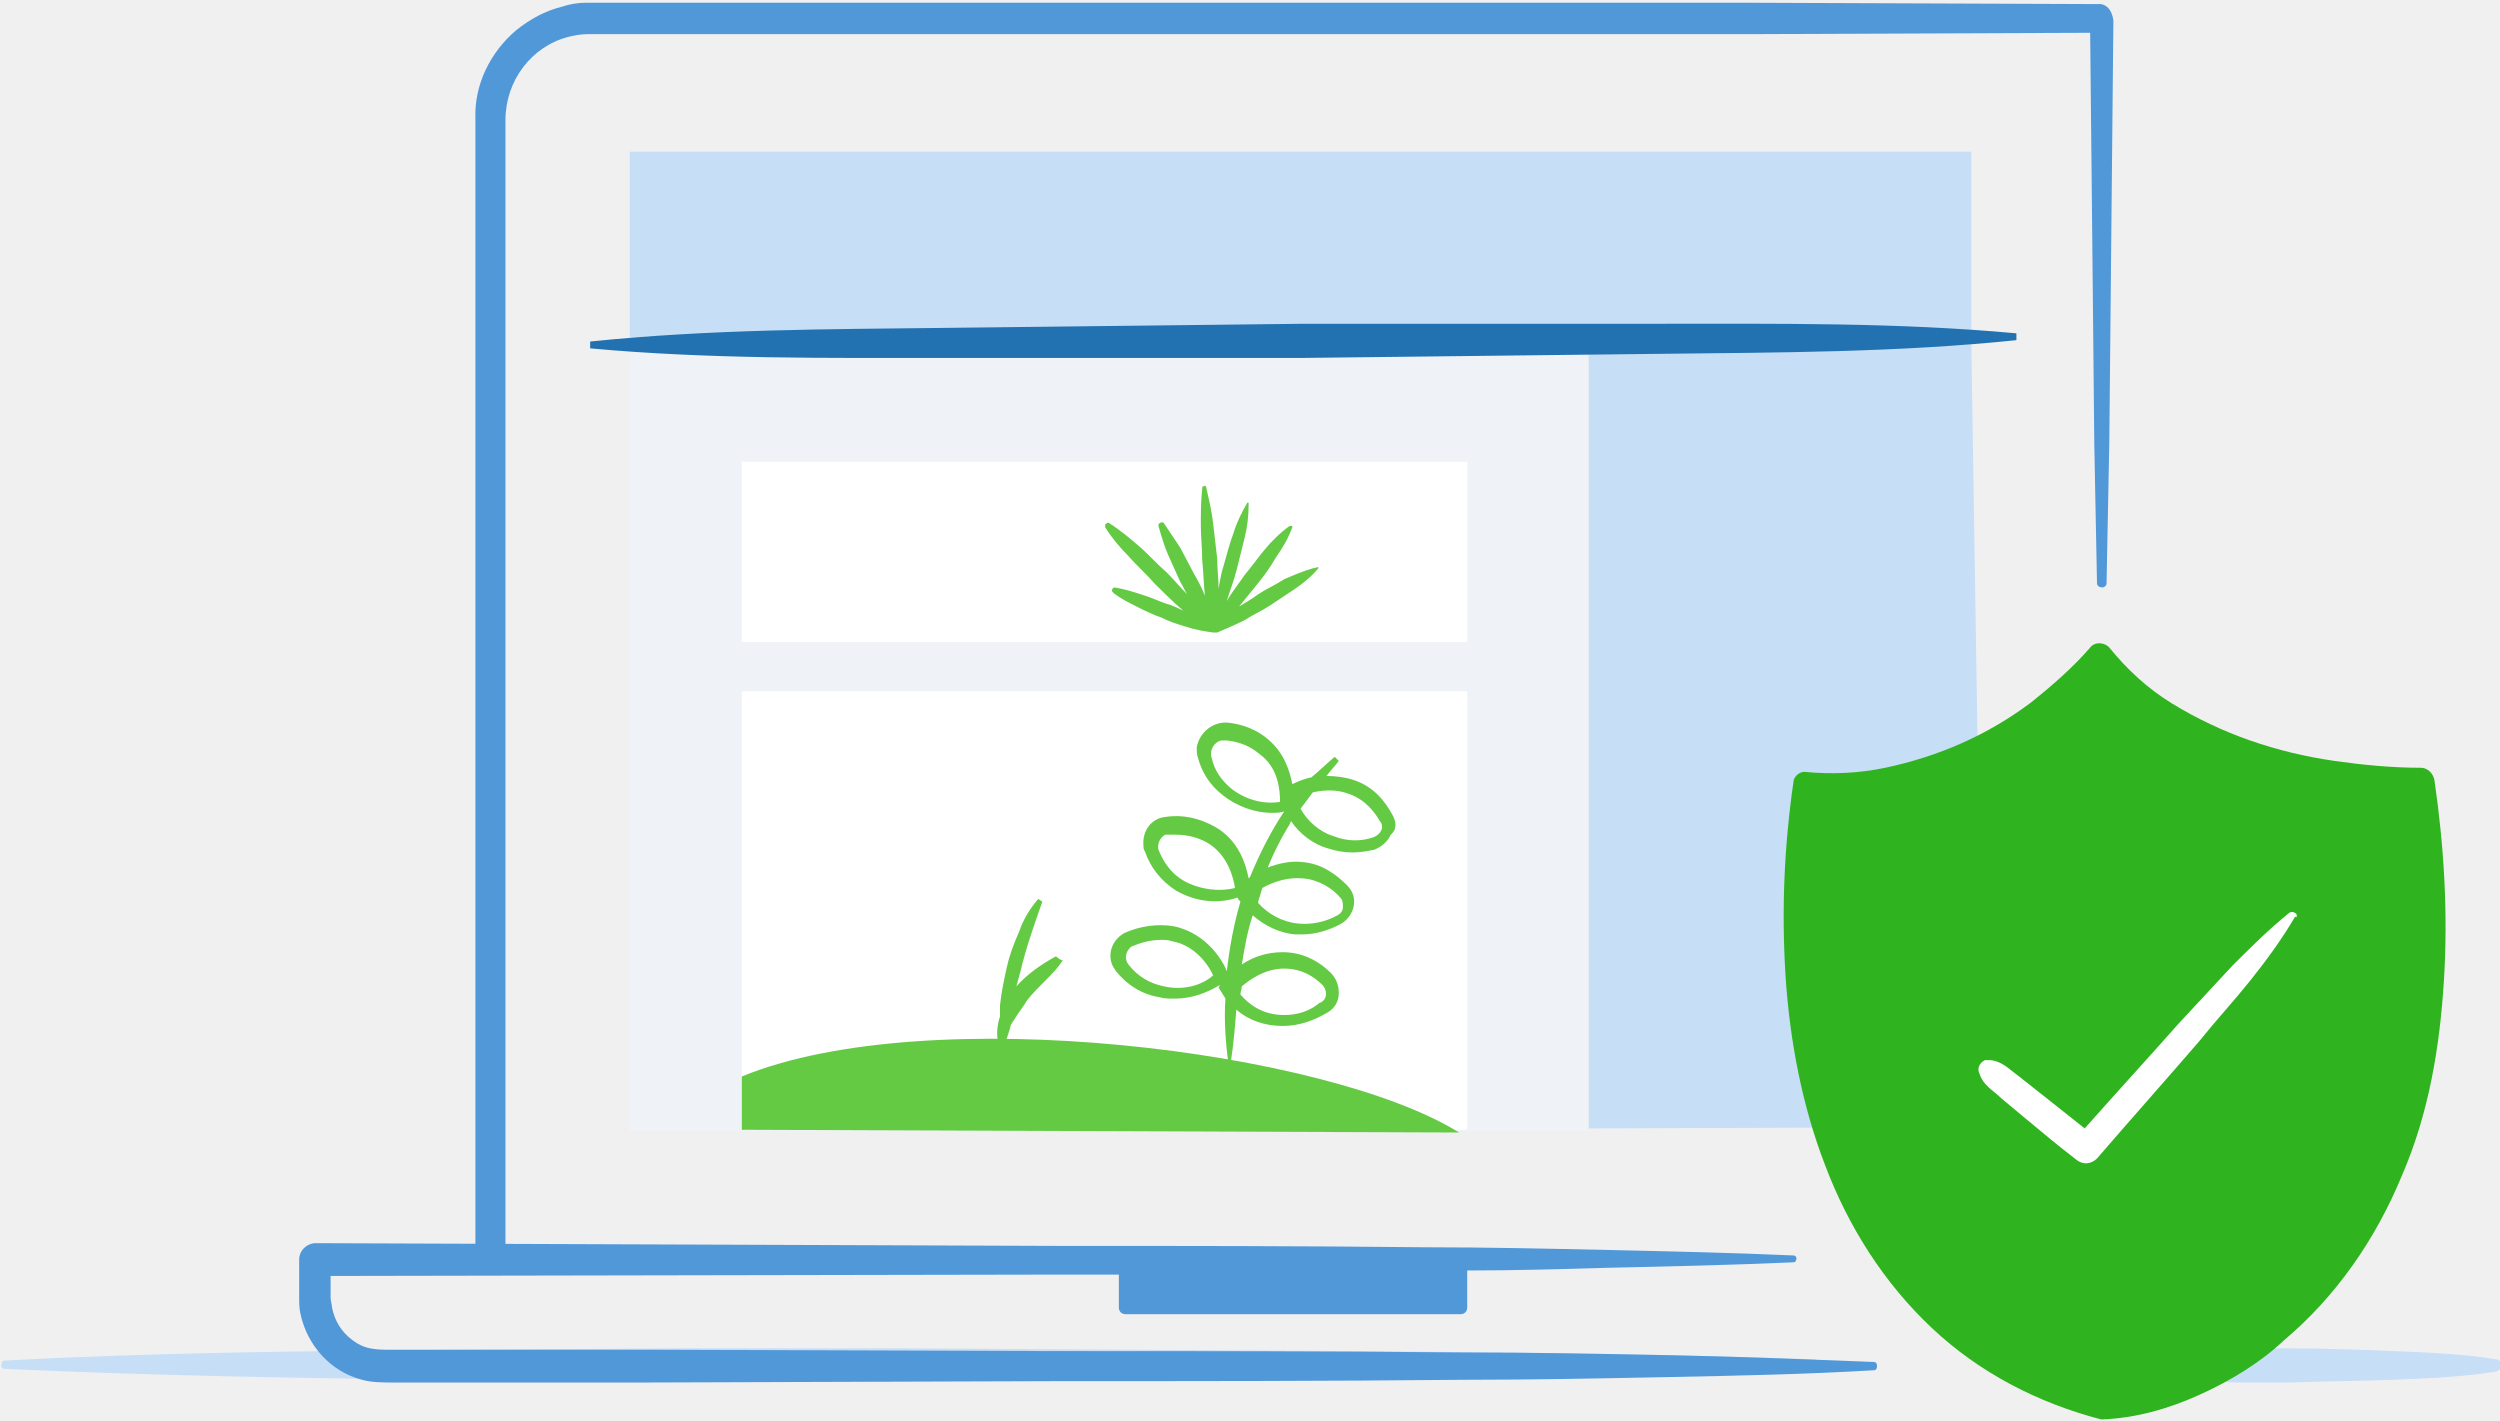
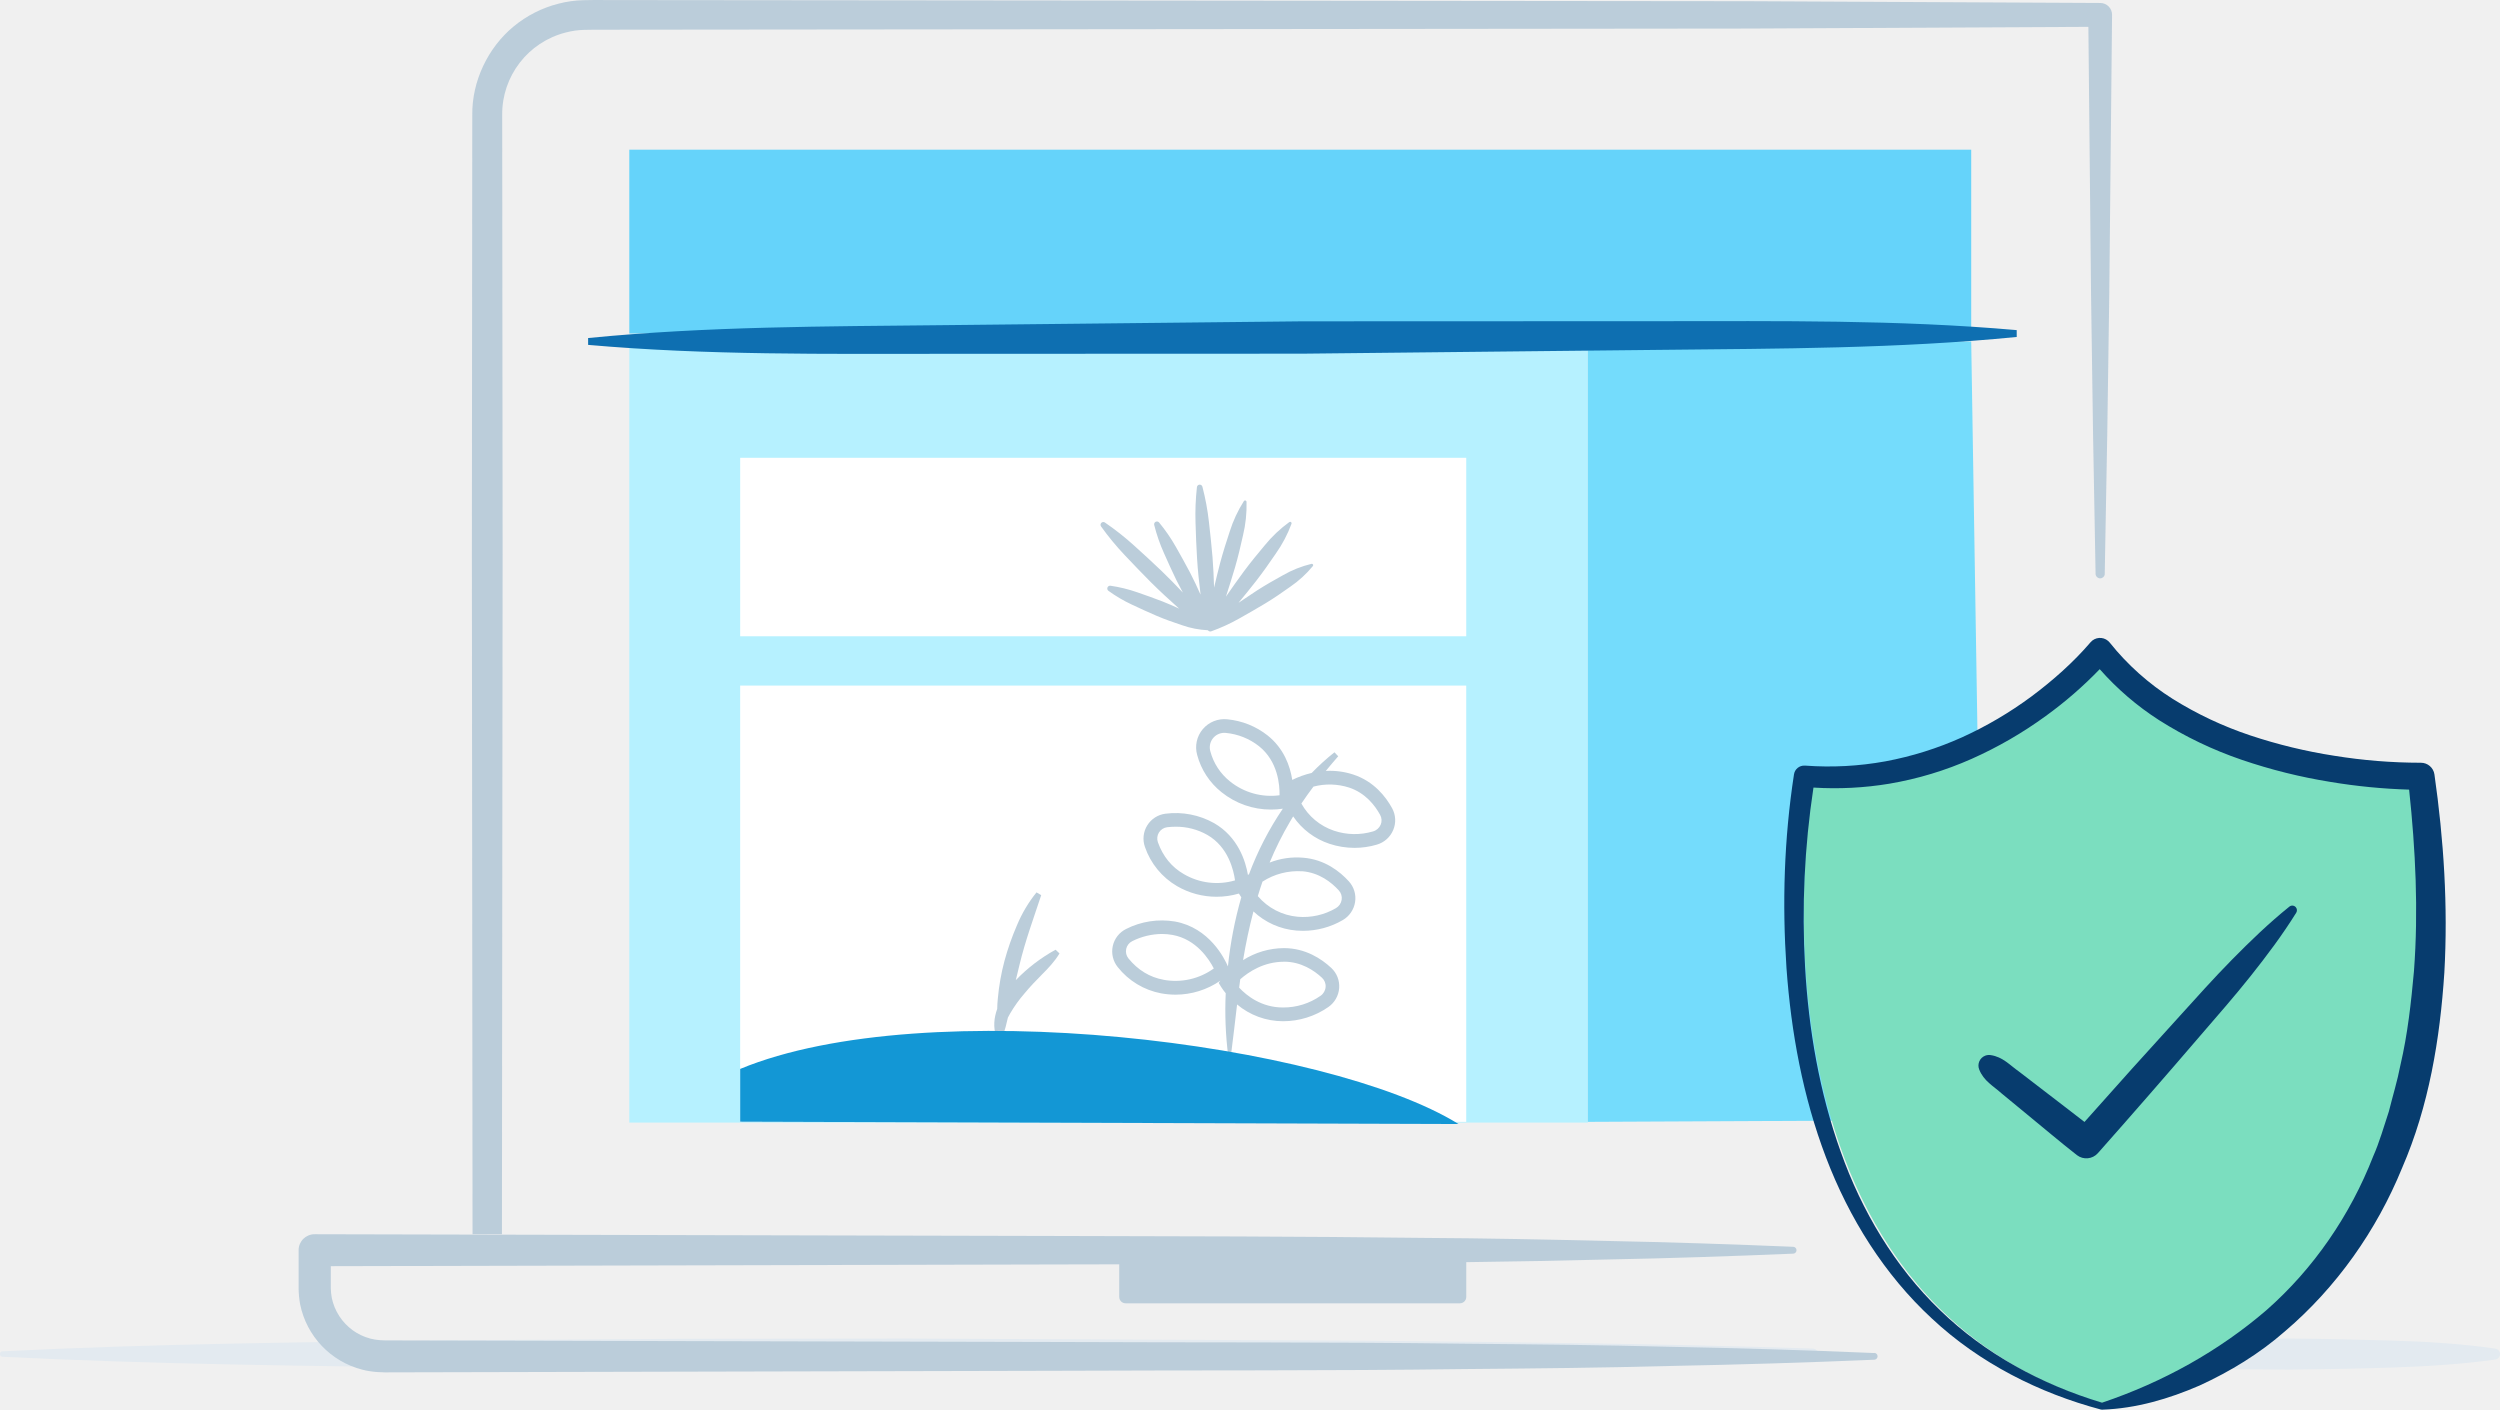
- <svg xmlns="http://www.w3.org/2000/svg" viewBox="0 0 183 104">
-   <style>.c1{fill:#2271B1;}.c2{fill:#5198D9;}.c3{fill:#C6DEF6;}.c4{fill:#EFF3F7;}.c5{fill:#2FB41F;}.c6{fill:#64CA43;}.c9{fill:#FFF;}</style>
-   <path class="c3" d="M.3 99.6c11-.6 22.1-.7 33.1-.8l16.6-.1h16.6l33.1.2c11 .1 22.1.2 33.1.6.2 0 .4.2.4.4s-.2.4-.4.4c-11 .4-22.1.5-33.1.6l-33.1.2H50l-16.6-.1c-11-.1-22.1-.3-33.1-.8-.1 0-.2-.1-.2-.2 0-.3.1-.4.2-.4zm152.5 0c2.5-.5 5-.7 7.5-.8l3.7-.1h3.7c2.5 0 5 .1 7.5.2s5 .2 7.5.6c.2 0 .4.2.4.5 0 .2-.2.3-.4.4-2.5.4-5 .5-7.5.6-2.5.1-5 .1-7.5.2H164l-3.7-.1c-2.5-.1-5-.3-7.5-.8-.1 0-.2-.1-.2-.2 0-.4.1-.5.2-.5z" />
-   <path class="c4" d="M46.1 82.8V25h70.1v57.8H49.9" />
-   <path class="c3" d="M46.1 24.7V11.1h98.2v13.5H51.5" />
-   <path class="c3" d="M144.3 25.2l.9 57.3-28.9.1V25.2h28" />
-   <path class="c9" d="M102.5 82.7H54.3V50.6h53.1v32.1m0-35.7H54.3V33.8h53.1V47" />
-   <path class="c6" d="M96.1 41.6c-.7.2-1.4.5-2.1.8-.6.4-1.3.7-1.9 1.1-.4.3-.9.6-1.4.9.4-.5.9-1.1 1.3-1.6.5-.6 1-1.3 1.4-2 .5-.7.9-1.4 1.2-2.2 0-.1 0-.1-.1-.1h-.1c-.7.5-1.3 1.1-1.8 1.7-.5.6-1 1.3-1.5 1.9-.4.6-.9 1.2-1.3 1.9.2-.7.5-1.4.7-2.2l.6-2.4c.2-.8.3-1.6.3-2.5v-.1h-.1c-.4.7-.8 1.5-1 2.2-.3.8-.5 1.6-.7 2.3-.2.6-.3 1.2-.4 1.8 0-.7-.1-1.5-.1-2.2-.1-.9-.2-1.7-.3-2.6-.1-.9-.3-1.7-.5-2.6 0-.1-.1-.2-.2-.1-.1 0-.1.1-.1.2-.1.9-.1 1.8-.1 2.6 0 .9.1 1.7.1 2.6.1.9.1 1.7.2 2.6-.2-.5-.5-1.1-.8-1.6-.3-.6-.7-1.3-1-1.9l-1.2-1.8c-.1-.1-.2-.1-.3 0-.1 0-.1.1-.1.2.2.7.4 1.4.7 2.1.3.7.6 1.3.9 2 .2.3.3.6.5.9-.5-.5-1-1.1-1.5-1.6-.7-.6-1.3-1.3-2-1.9-.7-.6-1.4-1.2-2.2-1.7-.1-.1-.2 0-.3.1v.2c.5.8 1.1 1.5 1.7 2.1.6.7 1.3 1.3 1.9 2 .6.6 1.3 1.3 2 1.9l.1.1c-.4-.2-.8-.4-1.2-.5-.6-.2-1.2-.5-1.9-.7-.6-.2-1.3-.4-1.9-.5-.1 0-.2.1-.2.2s0 .1.1.2c.5.4 1.1.7 1.7 1 .6.3 1.2.6 1.8.8.6.3 1.2.5 1.9.7.6.2 1.2.3 1.9.4H89.1c.7-.3 1.4-.6 2-.9.6-.4 1.3-.7 1.9-1.1l1.8-1.2c.6-.4 1.2-.9 1.7-1.5v-.1c-.3.1-.4.1-.4.1z" />
-   <path class="c1" d="M147.6 24.9c-8.7.9-17.4.9-26.1 1l-26.1.3H69.3c-8.7 0-17.4.1-26.1-.7V25c8.7-.9 17.4-.9 26.1-1l26.1-.3h26.1c8.7 0 17.4-.1 26.1.7v.5z" />
-   <path class="c6" d="M77.3 70c-1.1.6-2.1 1.3-2.9 2.2l.3-1.1c.4-1.7 1-3.4 1.6-5.1l-.3-.2c-.6.7-1.1 1.5-1.4 2.4-.4.9-.7 1.7-.9 2.6-.2.9-.4 1.8-.5 2.8v.8c-.2.6-.3 1.4-.1 2h.2l.1-.1v.1h.2c.1-.5.3-.9.4-1.4.1-.1.1-.2.2-.3.3-.5.7-1 1-1.5.4-.5.8-.9 1.3-1.4.5-.5.9-.9 1.3-1.5-.2 0-.5-.3-.5-.3zm24.6-10.4c-.5-.9-1.3-2-2.8-2.5-.6-.2-1.3-.3-2-.3.3-.4.6-.7.9-1.1l-.3-.3c-.6.5-1.1 1-1.7 1.5-.5.1-1 .3-1.4.5-.2-1-.6-2.3-1.8-3.3-.8-.7-1.9-1.1-2.9-1.2-1.1-.1-2.1.7-2.3 1.8 0 .3 0 .5.1.8.3 1.1.9 2 1.8 2.7 1 .8 2.3 1.3 3.6 1.3.3 0 .6 0 .9-.1-1 1.5-1.8 3.1-2.5 4.8l-.1.1c-.2-1-.7-2.8-2.5-3.8-1.1-.6-2.3-.9-3.6-.7-1 .1-1.7 1-1.6 2.1 0 .1 0 .3.1.4.4 1.2 1.2 2.2 2.3 2.9 1.4.8 3 1 4.5.5 0 .1.1.2.2.3-.5 1.7-.8 3.4-1 5.1-.2-.6-1.4-2.8-3.9-3.3-1.2-.2-2.5 0-3.6.5-.9.5-1.3 1.6-.8 2.5.1.1.1.2.2.3.8 1 1.9 1.7 3.2 1.9.3.1.7.1 1.1.1 1.2 0 2.3-.4 3.3-1l-.1.2.2.3c.1.2.2.3.3.5-.1 1.5 0 3.1.2 4.6h.2c.2-1.3.3-2.5.4-3.8.9.8 2.1 1.2 3.4 1.2 1.2 0 2.3-.4 3.3-1 .5-.3.8-.8.8-1.4 0-.6-.2-1.1-.6-1.5-.7-.7-1.9-1.5-3.5-1.5-1.1 0-2.1.3-3 .9.2-1.2.4-2.4.8-3.6.9.8 2 1.3 3.1 1.4h.5c1 0 2-.3 2.9-.8.5-.3.8-.8.9-1.3.1-.6-.1-1.1-.5-1.5-.7-.7-1.8-1.6-3.3-1.7-.8-.1-1.7.1-2.5.4.4-1 .9-2 1.5-3 .1-.1.1-.2.2-.4.6.9 1.6 1.7 2.7 2 .6.2 1.2.3 1.8.3.6 0 1.1-.1 1.6-.2.5-.2 1-.6 1.2-1.1.5-.4.4-1 .1-1.5zm-15.2 4.9c-.9-.5-1.5-1.3-1.9-2.3-.1-.4.1-.9.5-1.1h.8c.8 0 1.6.2 2.3.6 1.5.9 1.9 2.6 2 3.3-1.2.3-2.6.1-3.7-.5zm-1.5 7.7c-1-.2-1.9-.7-2.6-1.6-.3-.4-.2-.9.1-1.2l.1-.1c.7-.3 1.4-.5 2.2-.5.3 0 .5 0 .8.1 1.7.3 2.7 1.8 3 2.5-.9.8-2.3 1.1-3.6.8zm8.8-1.3c1.3 0 2.2.6 2.8 1.2.3.3.4.9 0 1.2 0 0-.1.1-.2.1-.7.6-1.6.9-2.6.9-1.6 0-2.6-.8-3.2-1.5 0-.2.1-.4.1-.6.6-.5 1.7-1.3 3.1-1.3zm1.4-6.6c1.2.1 2.2.8 2.7 1.4.2.2.2.4.2.7 0 .3-.2.5-.4.6-.9.5-1.9.7-2.9.6-1.1-.1-2.2-.7-2.9-1.5V66c.1-.3.2-.7.3-1 .9-.5 1.9-.8 3-.7zm-1.7-5.6c-1.3.2-2.6-.2-3.6-1-.7-.6-1.2-1.3-1.4-2.2-.2-.6.2-1.2.7-1.3h.4c.9.1 1.7.4 2.4 1 1.4 1 1.5 2.7 1.5 3.5zm7.4 2.1c-.1.2-.3.4-.6.5-.9.3-1.9.3-2.9-.1-1-.3-1.9-1.1-2.4-2l.9-1.2c.9-.2 1.8-.2 2.6.1 1.2.4 1.9 1.3 2.3 2 .2.2.2.5.1.7z" />
-   <path class="c5" d="M178.2 57.1c-.1-.5-.5-.9-1-.9-2.1 0-4.2-.2-6.3-.5-2.1-.3-4.2-.8-6.2-1.5s-3.9-1.6-5.7-2.7c-1.8-1.1-3.3-2.5-4.6-4.1l-.1-.1c-.4-.3-1-.3-1.3.1-1.2 1.4-2.8 2.8-4.3 4-1.6 1.2-3.3 2.2-5.1 3-1.8.8-3.7 1.4-5.6 1.8-1.9.4-3.9.5-5.9.3-.4 0-.7.3-.8.6-.7 4.8-.9 9.5-.6 14.3.3 4.7 1.2 9.5 2.9 13.9 1.7 4.5 4.3 8.6 7.8 11.9 3.5 3.3 7.8 5.5 12.4 6.7h.1c2.5-.1 4.9-.8 7.1-1.8 2.2-1 4.4-2.3 6.2-4 3.8-3.2 6.7-7.4 8.6-12 2-4.6 2.8-9.5 3.1-14.4.3-4.9 0-9.8-.7-14.6z" />
-   <path class="c9" d="M168.1 66.9c-.1-.1-.3-.2-.5-.1-1.5 1.2-2.9 2.6-4.2 3.9l-3.9 4.2c-2.3 2.6-4.6 5.1-6.9 7.7-1-.8-1.9-1.5-2.9-2.3l-1.9-1.5c-.7-.5-1.2-1.1-2.1-1.2h-.4c-.4.2-.6.6-.4 1 .3.9 1 1.2 1.6 1.8l1.8 1.5c1.2 1 2.4 2 3.7 3 .5.4 1.1.3 1.5-.1 2.5-2.9 5-5.7 7.5-8.6 1.2-1.5 2.5-2.9 3.7-4.4s2.3-3 3.3-4.7c.2.1.1-.1.1-.2z" />
-   <path class="c2" d="M137.2 99.7c-5-.2-10-.4-15-.5-5-.1-10-.2-15-.2-10-.1-19.9-.1-29.9-.1l-29.9-.1H28.7c-.7 0-1.1 0-1.6-.1s-.9-.3-1.3-.6c-.8-.6-1.3-1.4-1.5-2.4 0-.2-.1-.5-.1-.7v-1.6l52.9-.1h4.8v2.4c0 .3.2.5.5.5h24.5c.3 0 .5-.2.5-.5V93c3.5 0 6.9-.1 10.4-.2 4.5-.1 9-.2 13.5-.4.1 0 .2-.1.2-.3 0-.1-.1-.2-.2-.2-4.5-.2-9-.3-13.5-.4-4.5-.1-9-.2-13.5-.2-9-.1-18-.1-27-.1L23.1 91c-.6 0-1.2.5-1.2 1.2V95c0 .4 0 .8.1 1.2.5 2.3 2.2 4.2 4.5 4.8.7.2 1.6.2 2.2.2h18.7l29.9-.1c10 0 19.9 0 29.9-.1 5 0 10-.1 15-.2s10-.2 15-.5c.1 0 .2-.1.2-.3 0-.2-.1-.3-.2-.3zM153.8.3L128 .2H42.9c-.6 0-1.2.1-1.8.3-1.2.3-2.3.9-3.3 1.7-1.9 1.6-3.1 4-3 6.5v82.5H37V8.8c0-2.9 1.9-5.4 4.6-6.1.4-.1.9-.2 1.4-.2h85.1l24.9-.1.2 19.7.1 10.3.2 10.3c0 .2.2.3.4.3.1 0 .3-.1.3-.3l.2-10.3.1-10.3.2-20.6c-.1-.7-.4-1.1-.9-1.2z" />
-   <path class="c6" d="M54.3 78.8c13.6-5.6 42.9-1.9 52.5 4.1l-52.5-.2v-3.9z" />
+ <svg xmlns="http://www.w3.org/2000/svg" id="security" viewBox="0 0 1622.92 915.08">
+   <path d="M1732.85,2388.78c97.92-4.91,195.84-5.91,293.75-7.18l146.88-.94,146.88-.17,293.75,1.37c97.92.92,195.84,1.94,293.75,5.13a3.56,3.56,0,0,1,0,7.12c-97.92,3.19-195.84,4.21-293.75,5.13l-293.75,1.37-146.88-.17-146.88-.94c-97.92-1.27-195.84-2.27-293.75-7.18a1.78,1.78,0,0,1,0-3.56Z" transform="translate(-1731.16 -1511.55)" style="fill:#e3eaf0" />
+   <path d="M3085.81,2388.78c22.1-4.69,44.2-6.35,66.29-7.18l33.15-.94,33.15-.19c22.1.2,44.2.7,66.29,1.36s44.2,2,66.29,5.17a3.59,3.59,0,0,1,0,7.12c-22.1,3.12-44.2,4.41-66.29,5.17s-44.2,1.15-66.29,1.36l-33.15-.19-33.15-.94c-22.1-.83-44.2-2.49-66.29-7.18a1.82,1.82,0,0,1,0-3.56Z" transform="translate(-1731.16 -1511.55)" style="fill:#e3eaf0" />
+   <polyline points="408.52 728.75 408.52 219.08 1030.77 219.08 1030.77 728.75 442.16 728.75" style="fill:#b6f1ff" />
+   <polyline points="408.52 216.52 408.52 97.17 1279.65 97.17 1279.65 216.52 455.61 216.52" style="fill:#65d3fa" />
+   <polyline points="1279.65 221.65 1287.73 727.05 1030.77 728.28 1030.77 221.65 1279.65 221.65" style="fill:#74dcfc" />
+   <polyline points="908.48 728.28 480.49 728.28 480.49 445.05 951.83 445.05 951.83 728.28" style="fill:#fff" />
+   <polyline points="951.84 413.05 480.5 413.05 480.5 297.19 951.84 297.19 951.84 413.05" style="fill:#fff" />
+   <path d="M2582.59,1877.57a70,70,0,0,0-18.52,7.37c-5.74,3.15-11.4,6.41-16.91,9.93-4,2.61-8,5.31-12,8,3.92-4.74,7.81-9.52,11.59-14.37,4.4-5.71,8.57-11.6,12.62-17.57a84.41,84.41,0,0,0,10.21-19.4.94.94,0,0,0-1.42-1.08,84.46,84.46,0,0,0-15.93,15.06c-4.66,5.52-9.21,11.11-13.52,16.89-4,5.42-7.87,10.91-11.7,16.45,2.05-6.31,4-12.64,5.9-19,2-6.89,3.64-13.85,5.19-20.86a83.28,83.28,0,0,0,2.27-21.66,1,1,0,0,0-.42-.74.93.93,0,0,0-1.3.26,83.28,83.28,0,0,0-9.19,19.75c-2.27,6.8-4.42,13.64-6.27,20.56-1.38,5.26-2.65,10.55-3.89,15.84-.19-6.54-.49-13.08-1-19.6-.65-7.69-1.46-15.36-2.34-23a159.19,159.19,0,0,0-4.24-22.89,1.81,1.81,0,0,0-3.55.26,158.91,158.91,0,0,0-.91,23.26c.22,7.72.53,15.43,1,23.13s1.29,15.37,2.23,23l0,.35c-2.11-4.75-4.31-9.45-6.69-14.06-3-5.65-6.07-11.24-9.24-16.79a109.87,109.87,0,0,0-10.95-15.93,1.83,1.83,0,0,0-3.18,1.61,110,110,0,0,0,6.33,18.26c2.58,5.85,5.24,11.66,8,17.4,1.37,2.77,2.81,5.51,4.28,8.23-4.46-4.72-9-9.37-13.67-13.88q-8.78-8.38-17.82-16.49a174.84,174.84,0,0,0-19.15-15.13,1.81,1.81,0,0,0-2.49,2.54,174.71,174.71,0,0,0,15.54,18.83q8.32,8.84,16.87,17.46c5.74,5.7,11.69,11.19,17.74,16.58l.61.53c-3.57-1.64-7.17-3.22-10.81-4.66-5.47-2.11-11-4.09-16.55-6a93.11,93.11,0,0,0-17.26-4.22,1.84,1.84,0,0,0-1.34,3.3,93.15,93.15,0,0,0,15.32,9c5.31,2.51,10.64,4.94,16,7.24s10.93,4.24,16.5,6.09a58.34,58.34,0,0,0,16.7,3.26,1.79,1.79,0,0,0,.54.45h0a1.83,1.83,0,0,0,1.66.26,115.21,115.21,0,0,0,18-8.22c5.71-3.19,11.38-6.45,17-9.83s11-7.1,16.31-10.88a70.08,70.08,0,0,0,14.7-13.45,1,1,0,0,0,.18-.79A1,1,0,0,0,2582.59,1877.57Z" transform="translate(-1731.16 -1511.55)" style="fill:#bbcdda" />
+   <path d="M3040.35,1730.3c-77.24,7.62-154.53,7.52-231.81,8.37l-231.84,2.48-231.86.09c-77.28,0-154.56,1-231.89-5.8l0-4.45c77.24-7.63,154.53-7.52,231.81-8.37l231.84-2.48,231.85-.09c77.29,0,154.57-1,231.89,5.8Z" transform="translate(-1731.16 -1511.55)" style="fill:#0e6fb1" />
+   <path d="M2526.94,2192.53" transform="translate(-1731.16 -1511.55)" style="fill:none" />
+   <path d="M2416.41,2128.07a108.12,108.12,0,0,0-25.83,19.76c.78-3.32,1.59-6.64,2.41-9.95,3.65-15.31,9.09-30.08,14.09-45.21l-3.05-1.82a87.36,87.36,0,0,0-12.64,21.23,171.76,171.76,0,0,0-8.16,23.26,145.63,145.63,0,0,0-4.3,24.27q-.36,3.44-.42,6.92c-2.06,5.62-2.71,12-.64,17.72l1.78,0,.51-1.11c.08.36.15.71.24,1.07l1.78,0a114.27,114.27,0,0,0,3.27-12.06c.49-.93,1-1.86,1.52-2.79a85.84,85.84,0,0,1,9.34-13c3.48-4.21,7.33-8.25,11.35-12.28s8.1-8.27,11.29-13.59Z" transform="translate(-1731.16 -1511.55)" style="fill:#bbcdda" />
+   <path d="M2634.89,2036.25c-4.13-7.55-11.85-17.48-25.19-21.88a48.5,48.5,0,0,0-17.87-2.36q3.95-4.81,8.07-9.52l-2.46-2.57a154.24,154.24,0,0,0-14.76,13.39,58.27,58.27,0,0,0-12.63,4.53c-1.39-9-5.39-20.38-16-28.86a49.79,49.79,0,0,0-26.08-10.47,18.31,18.31,0,0,0-19.63,23.2,46,46,0,0,0,15.79,24.1,51.06,51.06,0,0,0,32.15,11.29,49.69,49.69,0,0,0,7.65-.58A202.44,202.44,0,0,0,2542,2079l-.71.55c-1.52-8.91-6.39-24.69-22-33.66a51.1,51.1,0,0,0-31.46-6.12,16.27,16.27,0,0,0-13.42,21.57,47.12,47.12,0,0,0,20.81,25.44,51,51,0,0,0,25.66,6.92,51.53,51.53,0,0,0,14.53-2.08c.39.65.9,1.47,1.56,2.42a258.62,258.62,0,0,0-8.68,44.87c-2.16-5.06-12-25.09-34.37-29.14a51.42,51.42,0,0,0-31.73,4.84,16.24,16.24,0,0,0-5.4,24.79,47,47,0,0,0,28.13,17,52.76,52.76,0,0,0,9.44.86,51.36,51.36,0,0,0,29-9.08l-1.08,1.45,1.58,2.57a38.91,38.91,0,0,0,3,4.13,236.53,236.53,0,0,0,1.59,40.51h1.78c1.48-11.15,2.67-22.22,4-33.23a46.41,46.41,0,0,0,29.76,10.89h.1a51.49,51.49,0,0,0,29.34-9.18h0a16.43,16.43,0,0,0,7.08-12.36,16.24,16.24,0,0,0-5.16-13.09c-6.28-5.86-16.7-12.83-30.7-12.83h-.09a49.83,49.83,0,0,0-26.44,7.8c1.75-10.67,4-21.24,6.73-31.63a46.19,46.19,0,0,0,27.93,12.43c1.41.11,2.81.17,4.21.17a51.23,51.23,0,0,0,25.76-6.92,16.44,16.44,0,0,0,8.09-11.76,16.21,16.21,0,0,0-4.07-13.46c-5.8-6.38-15.64-14.21-29.64-15.32a48.19,48.19,0,0,0-21.77,3.16,210.56,210.56,0,0,1,13.27-26.62c.65-1.13,1.34-2.24,2-3.36a46.09,46.09,0,0,0,23.62,17.8,51.7,51.7,0,0,0,16.25,2.63,51.11,51.11,0,0,0,14.44-2.09,16.48,16.48,0,0,0,10.65-9.51A16.23,16.23,0,0,0,2634.89,2036.25ZM2499.68,2079c-7.92-4.55-13.59-11.52-16.86-20.71a7.36,7.36,0,0,1,6.07-9.74,47.24,47.24,0,0,1,5.47-.32,40.87,40.87,0,0,1,20.54,5.31c13.68,7.86,17.11,23,18,29.53A42.24,42.24,0,0,1,2499.68,2079Zm-13.15,68.58c-9-1.62-16.65-6.28-22.82-13.85a7.36,7.36,0,0,1,2.44-11.2,43.84,43.84,0,0,1,19.27-4.68,38.72,38.72,0,0,1,6.93.63c15.51,2.81,23.8,15.93,26.77,21.77A42.59,42.59,0,0,1,2486.53,2147.61Zm78.11-11.73h.07c11.11,0,19.53,5.67,24.64,10.43a7.33,7.33,0,0,1,2.35,6,7.61,7.61,0,0,1-3.28,5.71,42,42,0,0,1-24.28,7.59H2564c-13.89,0-23.42-7.54-28.43-12.88q.35-2.73.72-5.45C2541.83,2142.38,2551.59,2135.91,2564.64,2135.88Zm11.85-58.72c11.11.89,19.06,7.25,23.78,12.44a7.28,7.28,0,0,1,1.85,6.11,7.59,7.59,0,0,1-3.74,5.42h0a41.91,41.91,0,0,1-24.81,5.58,38.41,38.41,0,0,1-25.86-13.39l.19-.66c.87-2.95,1.83-5.86,2.83-8.76A42.52,42.52,0,0,1,2576.49,2077.16Zm-14.69-49.32a42.33,42.33,0,0,1-32.17-9,37.16,37.16,0,0,1-12.76-19.53,9.43,9.43,0,0,1,9-12c.36,0,.71,0,1.07.06a40.94,40.94,0,0,1,21.49,8.59C2560.82,2005.78,2561.94,2021.27,2561.8,2027.84Zm65.66,19.07a7.63,7.63,0,0,1-4.94,4.39,42,42,0,0,1-25.4-.46,38.1,38.1,0,0,1-21.15-17.62q3.76-5.6,7.84-11a41.35,41.35,0,0,1,23.1.61c10.58,3.49,16.81,11.56,20.17,17.71A7.28,7.28,0,0,1,2627.46,2046.91Z" transform="translate(-1731.16 -1511.55)" style="fill:#bbcdda" />
+   <path d="M3094.45,1941.24s-68,84.2-185.54,74.21c0,0-62.77,336.74,193.13,409,0,0,249.46-34.58,199.57-409C3301.61,2015.44,3160.43,2026.31,3094.45,1941.24Z" transform="translate(-1731.16 -1511.55)" style="fill:#7bdebf" />
+   <path d="M3311.52,2014.29a8.85,8.85,0,0,0-8.81-7.59h-.07a353.62,353.62,0,0,1-56-4.51,335,335,0,0,1-54.69-13.24,235.57,235.57,0,0,1-50.35-23.71,164.39,164.39,0,0,1-40.83-36.49,8.54,8.54,0,0,0-1.09-1.14,8.1,8.1,0,0,0-11.42.89l-.09.11c-10.87,12.71-24.35,24.72-38.27,35.07a248.84,248.84,0,0,1-45.08,26.53,219.13,219.13,0,0,1-49.71,15.58,205.61,205.61,0,0,1-52,2.78l-.35,0a6.67,6.67,0,0,0-7,5.65c-6.45,41.94-7.69,83.76-4.88,125.67,3,41.77,10.63,83.53,25.62,122.93s37.81,76.07,68.82,104.71c30.85,28.87,69.46,48.34,109.75,59.07a2.21,2.21,0,0,0,.8.06h.1c21.95-.77,43.11-7,63.13-15.69,19.84-9.11,38.79-20.64,55.32-35.13,33.47-28.48,59.52-65.48,76.07-106,17.5-40.28,24.64-83.9,27.46-126.9C3320.38,2099.78,3317.57,2056.69,3311.52,2014.29Zm-13.26,127.38c-1.87,20.67-4.14,41.34-8.85,61.44-1.94,10.16-5,20-7.49,30-3.23,9.73-6,19.67-10.15,29.06-14.91,38.2-38.55,72.83-69.24,99.84-30.86,26.56-67.23,46.8-106.79,60.12-39.19-11.78-76-31.72-105.2-60.09-29.44-28.38-50.79-64.35-64.43-102.78-13.83-38.47-20.83-79.25-23.16-120.15a563.09,563.09,0,0,1,5.45-116.29,217.73,217.73,0,0,0,49.31-2.52,223.74,223.74,0,0,0,53.38-16.12,264.17,264.17,0,0,0,48.14-27.84,261.05,261.05,0,0,0,35-30.39,183.32,183.32,0,0,0,38.59,33.14,252,252,0,0,0,53.79,25.77,351.89,351.89,0,0,0,57.41,14.29,379.59,379.59,0,0,0,51.06,5C3299.26,2063.26,3301.16,2102.66,3298.25,2141.67Z" transform="translate(-1731.16 -1511.55)" style="fill:#073c6e" />
+   <polyline points="1288.48 689.57 1354.37 742.01 1488.41 590.51" style="fill:#7bdebf" />
+   <path d="M3221.58,2100.56a3,3,0,0,0-4.23-.46c-13.32,10.72-25.48,22.47-37.32,34.5s-23.06,24.62-34.38,37.1q-30.89,33.88-61.31,68.18c-8.57-6.71-17.29-13.24-25.88-19.92l-16.7-12.83c-5.77-4-10.37-9.51-18.42-10.66a7,7,0,0,0-3.44.39,6.88,6.88,0,0,0-3.94,8.89c2.93,7.59,9.31,10.84,14.52,15.57l16.25,13.39c10.88,8.87,21.55,18,32.61,26.64l.09.07a10,10,0,0,0,13.59-1.26q33.54-37.85,66.46-76.25c11-12.76,22.14-25.43,32.64-38.64s20.68-26.72,29.7-41.25A3,3,0,0,0,3221.58,2100.56Z" transform="translate(-1731.16 -1511.55)" style="fill:#073c6e" />
+   <path d="M2948,2389.9q-66.39-2.81-132.79-4.06c-44.26-1.17-88.52-1.6-132.79-2-88.52-1.19-177-.69-265.57-1.12l-265.57-.63-132.79-.31-33.2-.08c-6.11.06-9.51-.08-13.83-1.21a34.19,34.19,0,0,1-11.4-5.43,34.77,34.77,0,0,1-13.49-20.83,39.86,39.86,0,0,1-.67-6.32l0-8.16v-6.24l469.51-1.11,42.32-.09v21.17a4.14,4.14,0,0,0,4.14,4.14h217a4.14,4.14,0,0,0,4.14-4.14v-22.57c30.77-.36,61.54-1,92.31-1.75,40-.75,80-2.13,120-3.78a2.23,2.23,0,0,0,0-4.45c-40-1.65-80-3-120-3.78-40-.94-80-1.78-120-2-80-1-160-1.06-240-1.25l-479.92-1.13a10.36,10.36,0,0,0-10.39,10.34v0l0,16.6v8.44a60.74,60.74,0,0,0,1,10.17,55.07,55.07,0,0,0,40.13,42.31c6.39,1.81,14.17,1.92,19.1,1.81l33.2-.08,132.79-.31,265.57-.63c88.52-.43,177,.07,265.57-1.12,44.26-.37,88.52-.8,132.79-2q66.39-1.26,132.79-4.06a2.23,2.23,0,0,0,0-4.45Z" transform="translate(-1731.16 -1511.55)" style="fill:#bbcdda" />
+   <path d="M3094.63,1513.48h-.12l-228.26-1.15-228.26-.24-456.52-.45-57.07-.06c-4.89,0-9.22-.12-14.56.09a70.14,70.14,0,0,0-16.18,2.28,74.59,74.59,0,0,0-29,14.71c-16.85,13.9-27.16,35.68-26.91,57.5l-.06,57.07-.21,228.26.44,441.27H2057l.44-441.27-.21-228.26-.06-57.07a54.71,54.71,0,0,1,41.23-53.5,50.92,50.92,0,0,1,12-1.71c4.16-.2,9.35-.06,14-.11l57.07-.06,456.52-.45,228.26-.24,220.62-1.11,1.73,173.86,1.31,90.81,1.64,90.81a3,3,0,0,0,5.93,0l1.64-90.81,1.31-90.81,1.81-181.62v0A7.65,7.65,0,0,0,3094.63,1513.48Z" transform="translate(-1731.16 -1511.55)" style="fill:#bbcdda" />
+   <path d="M2211.66,2205.46c120.48-49.83,380.83-17.22,466.34,35.77l-466.34-1.51Z" transform="translate(-1731.16 -1511.55)" style="fill:#1397d5" />
</svg>
